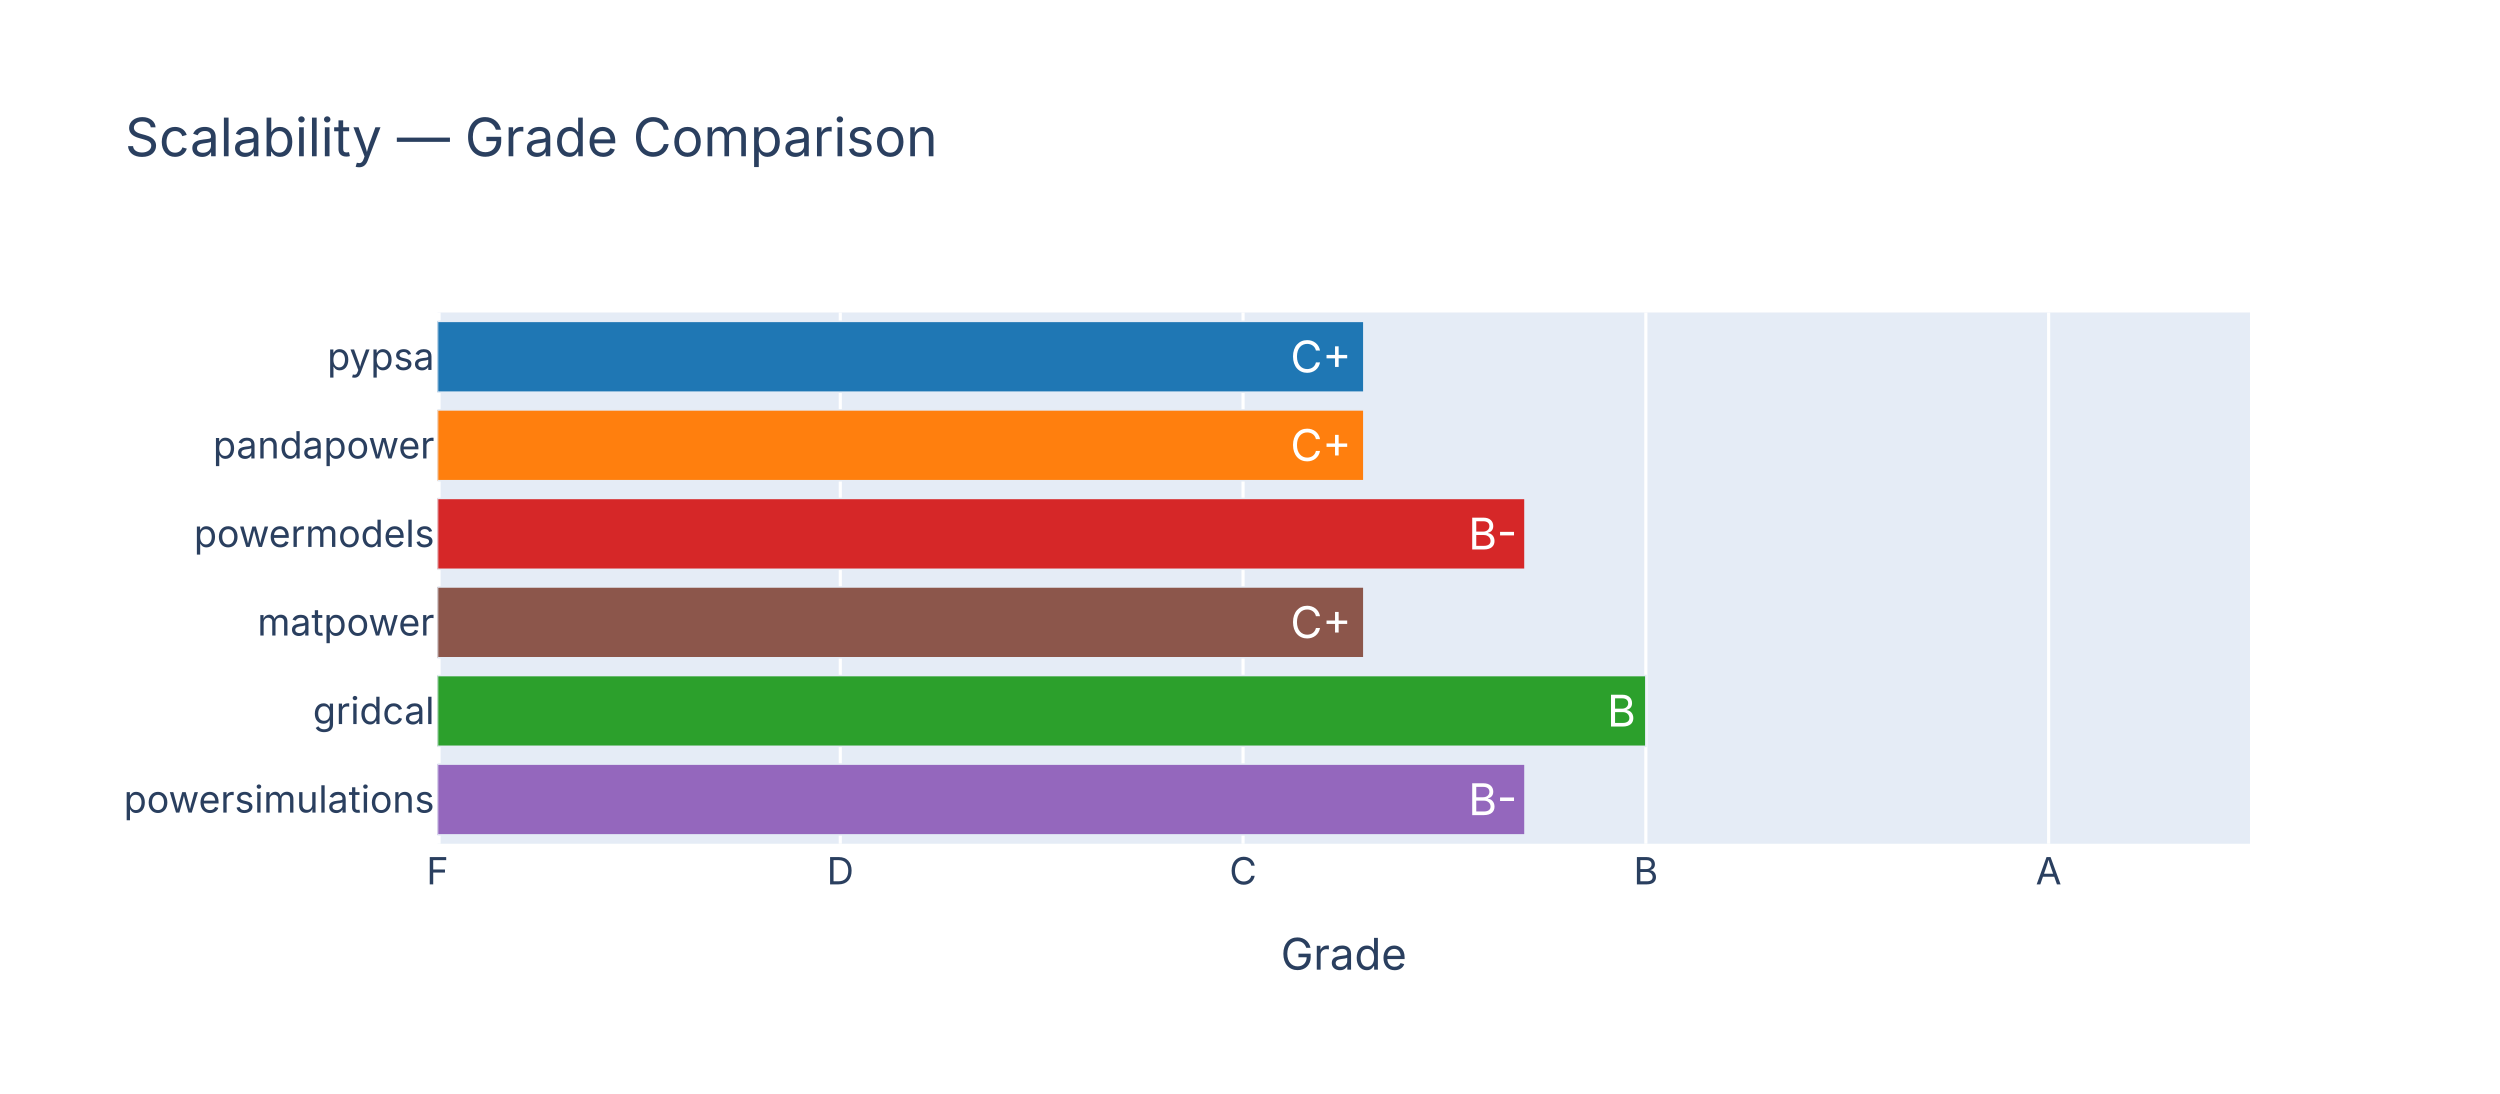
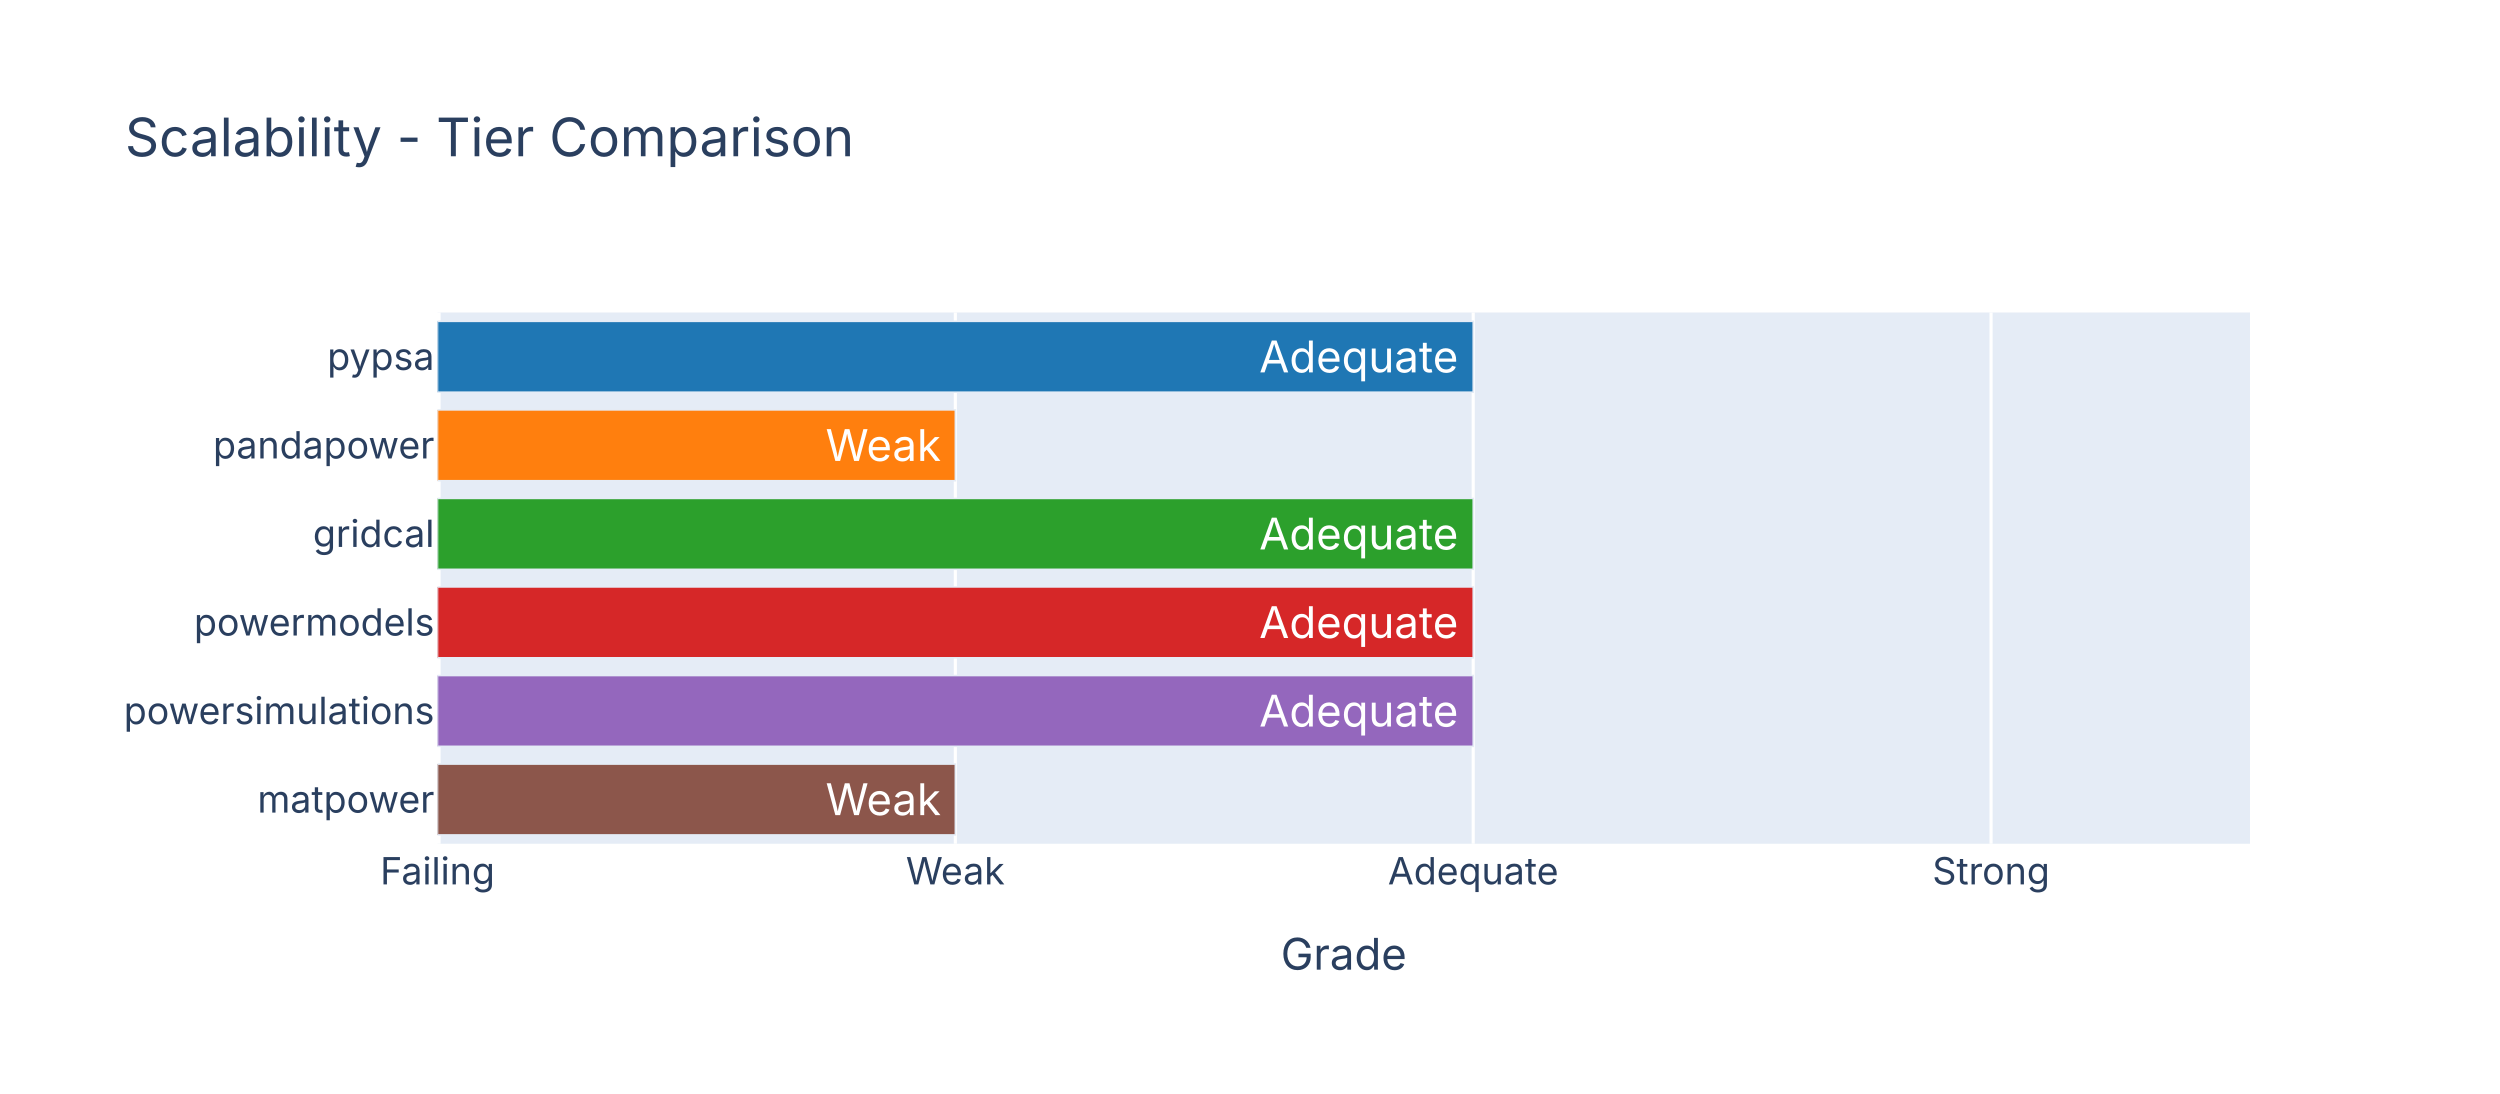
- <svg xmlns="http://www.w3.org/2000/svg" class="main-svg" width="800" height="350" style="" viewBox="0 0 800 350">
+ <svg xmlns="http://www.w3.org/2000/svg" class="main-svg" width="800" height="350" viewBox="0 0 800 350" style="">
  <rect x="0" y="0" width="800" height="350" style="fill: rgb(255, 255, 255); fill-opacity: 1;" />
-   <defs id="defs-5fe2b8">
+   <defs id="defs-102303">
    <g class="clips">
-       <clipPath id="clip5fe2b8xyplot" class="plotclip">
+       <clipPath id="clip102303xyplot" class="plotclip">
        <rect width="580" height="170" />
      </clipPath>
-       <clipPath class="axesclip" id="clip5fe2b8x">
+       <clipPath class="axesclip" id="clip102303x">
        <rect x="140" y="0" width="580" height="350" />
      </clipPath>
-       <clipPath class="axesclip" id="clip5fe2b8y">
+       <clipPath class="axesclip" id="clip102303y">
        <rect x="0" y="100" width="800" height="170" />
      </clipPath>
-       <clipPath class="axesclip" id="clip5fe2b8xy">
+       <clipPath class="axesclip" id="clip102303xy">
        <rect x="140" y="100" width="580" height="170" />
      </clipPath>
    </g>
    <g class="gradients" />
    <g class="patterns" />
  </defs>
  <g class="bglayer">
    <rect class="bg" x="140" y="100" width="580" height="170" style="fill: rgb(229, 236, 246); fill-opacity: 1; stroke-width: 0;" />
  </g>
  <g class="layer-below">
    <g class="imagelayer" />
    <g class="shapelayer" />
  </g>
  <g class="cartesianlayer">
    <g class="subplot xy">
      <g class="layer-subplot">
        <g class="shapelayer" />
        <g class="imagelayer" />
      </g>
      <g class="minor-gridlayer">
        <g class="x" />
        <g class="y" />
      </g>
      <g class="gridlayer">
        <g class="x">
-           <path class="xgrid crisp" transform="translate(268.89,0)" d="M0,100v170" style="stroke: rgb(255, 255, 255); stroke-opacity: 1; stroke-width: 1px;" />
-           <path class="xgrid crisp" transform="translate(397.78,0)" d="M0,100v170" style="stroke: rgb(255, 255, 255); stroke-opacity: 1; stroke-width: 1px;" />
-           <path class="xgrid crisp" transform="translate(526.67,0)" d="M0,100v170" style="stroke: rgb(255, 255, 255); stroke-opacity: 1; stroke-width: 1px;" />
-           <path class="xgrid crisp" transform="translate(655.56,0)" d="M0,100v170" style="stroke: rgb(255, 255, 255); stroke-opacity: 1; stroke-width: 1px;" />
+           <path class="xgrid crisp" transform="translate(305.71,0)" d="M0,100v170" style="stroke: rgb(255, 255, 255); stroke-opacity: 1; stroke-width: 1px;" />
+           <path class="xgrid crisp" transform="translate(471.43,0)" d="M0,100v170" style="stroke: rgb(255, 255, 255); stroke-opacity: 1; stroke-width: 1px;" />
+           <path class="xgrid crisp" transform="translate(637.14,0)" d="M0,100v170" style="stroke: rgb(255, 255, 255); stroke-opacity: 1; stroke-width: 1px;" />
        </g>
        <g class="y" />
      </g>
      <g class="zerolinelayer">
        <path class="xzl zl crisp" transform="translate(140,0)" d="M0,100v170" style="stroke: rgb(255, 255, 255); stroke-opacity: 1; stroke-width: 2px;" />
      </g>
      <g class="layer-between">
        <g class="shapelayer" />
        <g class="imagelayer" />
      </g>
      <path class="xlines-below" />
      <path class="ylines-below" />
      <g class="overlines-below" />
      <g class="xaxislayer-below" />
      <g class="yaxislayer-below" />
      <g class="overaxes-below" />
      <g class="overplot">
-         <g class="xy" transform="translate(140,100)" clip-path="url(#clip5fe2b8xyplot)">
+         <g class="xy" transform="translate(140,100)" clip-path="url(#clip102303xyplot)">
          <g class="barlayer mlayer">
            <g class="trace bars" style="opacity: 1;">
              <g class="points">
                <g class="point">
-                   <path d="M0,167.17V144.5H348V167.17Z" style="vector-effect: none; opacity: 1; stroke-width: 0.5px; fill: rgb(148, 103, 189); fill-opacity: 1; stroke: rgb(229, 236, 246); stroke-opacity: 1;" />
-                   <text class="bartext bartext-inside" text-anchor="middle" data-notex="1" x="0" y="0" style="font-family: Inter, sans-serif; font-size: 14px; fill: rgb(255, 255, 255); fill-opacity: 1; white-space: pre;" transform="translate(337.6719,160.835)">B-</text>
+                   <path d="M0,167.17V144.5H165.71V167.17Z" style="vector-effect: none; opacity: 1; stroke-width: 0.5px; fill: rgb(140, 86, 75); fill-opacity: 1; stroke: rgb(229, 236, 246); stroke-opacity: 1;" />
+                   <text class="bartext bartext-inside" text-anchor="middle" data-notex="1" x="0" y="0" style="font-family: Inter, sans-serif; font-size: 14px; fill: rgb(255, 255, 255); fill-opacity: 1; white-space: pre;" transform="translate(142.6475,160.835)">Weak</text>
                </g>
                <g class="point">
-                   <path d="M0,138.83V116.17H386.67V138.83Z" style="vector-effect: none; opacity: 1; stroke-width: 0.5px; fill: rgb(44, 160, 44); fill-opacity: 1; stroke: rgb(229, 236, 246); stroke-opacity: 1;" />
-                   <text class="bartext bartext-inside" text-anchor="middle" data-notex="1" x="0" y="0" style="font-family: Inter, sans-serif; font-size: 14px; fill: rgb(255, 255, 255); fill-opacity: 1; white-space: pre;" transform="translate(378.8653,132.5)">B</text>
+                   <path d="M0,138.83V116.17H331.43V138.83Z" style="vector-effect: none; opacity: 1; stroke-width: 0.5px; fill: rgb(148, 103, 189); fill-opacity: 1; stroke: rgb(229, 236, 246); stroke-opacity: 1;" />
+                   <text class="bartext bartext-inside" text-anchor="middle" data-notex="1" x="0" y="0" style="font-family: Inter, sans-serif; font-size: 14px; fill: rgb(255, 255, 255); fill-opacity: 1; white-space: pre;" transform="translate(294.7894,132.5)">Adequate</text>
                </g>
                <g class="point">
-                   <path d="M0,110.5V87.83H296.44V110.5Z" style="vector-effect: none; opacity: 1; stroke-width: 0.5px; fill: rgb(140, 86, 75); fill-opacity: 1; stroke: rgb(229, 236, 246); stroke-opacity: 1;" />
-                   <text class="bartext bartext-inside" text-anchor="middle" data-notex="1" x="0" y="0" style="font-family: Inter, sans-serif; font-size: 14px; fill: rgb(255, 255, 255); fill-opacity: 1; white-space: pre;" transform="translate(282.6822,104.165)">C+</text>
+                   <path d="M0,110.5V87.83H331.43V110.5Z" style="vector-effect: none; opacity: 1; stroke-width: 0.5px; fill: rgb(214, 39, 40); fill-opacity: 1; stroke: rgb(229, 236, 246); stroke-opacity: 1;" />
+                   <text class="bartext bartext-inside" text-anchor="middle" data-notex="1" x="0" y="0" style="font-family: Inter, sans-serif; font-size: 14px; fill: rgb(255, 255, 255); fill-opacity: 1; white-space: pre;" transform="translate(294.7894,104.165)">Adequate</text>
                </g>
                <g class="point">
-                   <path d="M0,82.17V59.5H348V82.17Z" style="vector-effect: none; opacity: 1; stroke-width: 0.5px; fill: rgb(214, 39, 40); fill-opacity: 1; stroke: rgb(229, 236, 246); stroke-opacity: 1;" />
-                   <text class="bartext bartext-inside" text-anchor="middle" data-notex="1" x="0" y="0" style="font-family: Inter, sans-serif; font-size: 14px; fill: rgb(255, 255, 255); fill-opacity: 1; white-space: pre;" transform="translate(337.6719,75.835)">B-</text>
+                   <path d="M0,82.17V59.5H331.43V82.17Z" style="vector-effect: none; opacity: 1; stroke-width: 0.5px; fill: rgb(44, 160, 44); fill-opacity: 1; stroke: rgb(229, 236, 246); stroke-opacity: 1;" />
+                   <text class="bartext bartext-inside" text-anchor="middle" data-notex="1" x="0" y="0" style="font-family: Inter, sans-serif; font-size: 14px; fill: rgb(255, 255, 255); fill-opacity: 1; white-space: pre;" transform="translate(294.7894,75.835)">Adequate</text>
                </g>
                <g class="point">
-                   <path d="M0,53.83V31.17H296.44V53.83Z" style="vector-effect: none; opacity: 1; stroke-width: 0.5px; fill: rgb(255, 127, 14); fill-opacity: 1; stroke: rgb(229, 236, 246); stroke-opacity: 1;" />
-                   <text class="bartext bartext-inside" text-anchor="middle" data-notex="1" x="0" y="0" style="font-family: Inter, sans-serif; font-size: 14px; fill: rgb(255, 255, 255); fill-opacity: 1; white-space: pre;" transform="translate(282.6822,47.5)">C+</text>
+                   <path d="M0,53.83V31.17H165.71V53.83Z" style="vector-effect: none; opacity: 1; stroke-width: 0.5px; fill: rgb(255, 127, 14); fill-opacity: 1; stroke: rgb(229, 236, 246); stroke-opacity: 1;" />
+                   <text class="bartext bartext-inside" text-anchor="middle" data-notex="1" x="0" y="0" style="font-family: Inter, sans-serif; font-size: 14px; fill: rgb(255, 255, 255); fill-opacity: 1; white-space: pre;" transform="translate(142.6475,47.5)">Weak</text>
                </g>
                <g class="point">
-                   <path d="M0,25.5V2.83H296.44V25.5Z" style="vector-effect: none; opacity: 1; stroke-width: 0.5px; fill: rgb(31, 119, 180); fill-opacity: 1; stroke: rgb(229, 236, 246); stroke-opacity: 1;" />
-                   <text class="bartext bartext-inside" text-anchor="middle" data-notex="1" x="0" y="0" style="font-family: Inter, sans-serif; font-size: 14px; fill: rgb(255, 255, 255); fill-opacity: 1; white-space: pre;" transform="translate(282.6822,19.165)">C+</text>
+                   <path d="M0,25.5V2.83H331.43V25.5Z" style="vector-effect: none; opacity: 1; stroke-width: 0.5px; fill: rgb(31, 119, 180); fill-opacity: 1; stroke: rgb(229, 236, 246); stroke-opacity: 1;" />
+                   <text class="bartext bartext-inside" text-anchor="middle" data-notex="1" x="0" y="0" style="font-family: Inter, sans-serif; font-size: 14px; fill: rgb(255, 255, 255); fill-opacity: 1; white-space: pre;" transform="translate(294.7894,19.165)">Adequate</text>
                </g>
              </g>
            </g>
          </g>
        </g>
      </g>
      <g class="zerolinelayer-above" />
      <path class="xlines-above crisp" d="M0,0" style="fill: none;" />
      <path class="ylines-above crisp" d="M0,0" style="fill: none;" />
      <g class="overlines-above" />
      <g class="xaxislayer-above">
        <g class="xtick">
-           <text text-anchor="middle" x="0" y="283" transform="translate(140,0)" style="font-family: Inter, sans-serif; font-size: 12px; fill: rgb(42, 63, 95); fill-opacity: 1; white-space: pre;">F</text>
+           <text text-anchor="middle" x="0" y="283" transform="translate(140,0)" style="font-family: Inter, sans-serif; font-size: 12px; fill: rgb(42, 63, 95); fill-opacity: 1; white-space: pre;">Failing</text>
        </g>
        <g class="xtick">
-           <text text-anchor="middle" x="0" y="283" style="font-family: Inter, sans-serif; font-size: 12px; fill: rgb(42, 63, 95); fill-opacity: 1; white-space: pre;" transform="translate(268.89,0)">D</text>
+           <text text-anchor="middle" x="0" y="283" style="font-family: Inter, sans-serif; font-size: 12px; fill: rgb(42, 63, 95); fill-opacity: 1; white-space: pre;" transform="translate(305.71,0)">Weak</text>
        </g>
        <g class="xtick">
-           <text text-anchor="middle" x="0" y="283" style="font-family: Inter, sans-serif; font-size: 12px; fill: rgb(42, 63, 95); fill-opacity: 1; white-space: pre;" transform="translate(397.78,0)">C</text>
+           <text text-anchor="middle" x="0" y="283" style="font-family: Inter, sans-serif; font-size: 12px; fill: rgb(42, 63, 95); fill-opacity: 1; white-space: pre;" transform="translate(471.43,0)">Adequate</text>
        </g>
        <g class="xtick">
-           <text text-anchor="middle" x="0" y="283" style="font-family: Inter, sans-serif; font-size: 12px; fill: rgb(42, 63, 95); fill-opacity: 1; white-space: pre;" transform="translate(526.67,0)">B</text>
-         </g>
-         <g class="xtick">
-           <text text-anchor="middle" x="0" y="283" style="font-family: Inter, sans-serif; font-size: 12px; fill: rgb(42, 63, 95); fill-opacity: 1; white-space: pre;" transform="translate(655.56,0)">A</text>
+           <text text-anchor="middle" x="0" y="283" style="font-family: Inter, sans-serif; font-size: 12px; fill: rgb(42, 63, 95); fill-opacity: 1; white-space: pre;" transform="translate(637.14,0)">Strong</text>
        </g>
      </g>
      <g class="yaxislayer-above">
        <g class="ytick">
-           <text text-anchor="end" x="139" y="4.2" transform="translate(0,255.83)" style="font-family: Inter, sans-serif; font-size: 12px; fill: rgb(42, 63, 95); fill-opacity: 1; white-space: pre;">powersimulations</text>
+           <text text-anchor="end" x="139" y="4.2" transform="translate(0,255.83)" style="font-family: Inter, sans-serif; font-size: 12px; fill: rgb(42, 63, 95); fill-opacity: 1; white-space: pre;">matpower</text>
        </g>
        <g class="ytick">
-           <text text-anchor="end" x="139" y="4.2" transform="translate(0,227.5)" style="font-family: Inter, sans-serif; font-size: 12px; fill: rgb(42, 63, 95); fill-opacity: 1; white-space: pre;">gridcal</text>
+           <text text-anchor="end" x="139" y="4.2" transform="translate(0,227.5)" style="font-family: Inter, sans-serif; font-size: 12px; fill: rgb(42, 63, 95); fill-opacity: 1; white-space: pre;">powersimulations</text>
        </g>
        <g class="ytick">
-           <text text-anchor="end" x="139" y="4.2" transform="translate(0,199.17)" style="font-family: Inter, sans-serif; font-size: 12px; fill: rgb(42, 63, 95); fill-opacity: 1; white-space: pre;">matpower</text>
+           <text text-anchor="end" x="139" y="4.2" transform="translate(0,199.17)" style="font-family: Inter, sans-serif; font-size: 12px; fill: rgb(42, 63, 95); fill-opacity: 1; white-space: pre;">powermodels</text>
        </g>
        <g class="ytick">
-           <text text-anchor="end" x="139" y="4.2" transform="translate(0,170.83)" style="font-family: Inter, sans-serif; font-size: 12px; fill: rgb(42, 63, 95); fill-opacity: 1; white-space: pre;">powermodels</text>
+           <text text-anchor="end" x="139" y="4.2" transform="translate(0,170.83)" style="font-family: Inter, sans-serif; font-size: 12px; fill: rgb(42, 63, 95); fill-opacity: 1; white-space: pre;">gridcal</text>
        </g>
        <g class="ytick">
          <text text-anchor="end" x="139" y="4.2" transform="translate(0,142.5)" style="font-family: Inter, sans-serif; font-size: 12px; fill: rgb(42, 63, 95); fill-opacity: 1; white-space: pre;">pandapower</text>
        </g>
        <g class="ytick">
          <text text-anchor="end" x="139" y="4.2" transform="translate(0,114.17)" style="font-family: Inter, sans-serif; font-size: 12px; fill: rgb(42, 63, 95); fill-opacity: 1; white-space: pre;">pypsa</text>
        </g>
      </g>
      <g class="overaxes-above" />
    </g>
  </g>
  <g class="polarlayer" />
  <g class="smithlayer" />
  <g class="ternarylayer" />
  <g class="geolayer" />
  <g class="funnelarealayer" />
  <g class="pielayer" />
  <g class="iciclelayer" />
  <g class="treemaplayer" />
  <g class="sunburstlayer" />
  <g class="glimages" />
-   <defs id="topdefs-5fe2b8">
+   <defs id="topdefs-102303">
    <g class="clips" />
  </defs>
  <g class="layer-above">
    <g class="imagelayer" />
    <g class="shapelayer" />
  </g>
  <g class="infolayer">
    <g class="g-gtitle">
-       <text class="gtitle" x="40" y="50" text-anchor="start" dy="0em" style="opacity: 1; font-family: Inter, sans-serif; font-size: 17px; fill: rgb(42, 63, 95); fill-opacity: 1; white-space: pre;">Scalability — Grade Comparison</text>
+       <text class="gtitle" x="40" y="50" text-anchor="start" dy="0em" style="opacity: 1; font-family: Inter, sans-serif; font-size: 17px; fill: rgb(42, 63, 95); fill-opacity: 1; white-space: pre;">Scalability - Tier Comparison</text>
    </g>
    <g class="g-xtitle">
      <text class="xtitle" x="430" y="310.3" text-anchor="middle" style="opacity: 1; font-family: Inter, sans-serif; font-size: 14px; fill: rgb(42, 63, 95); fill-opacity: 1; white-space: pre;">Grade</text>
    </g>
    <g class="g-ytitle" />
  </g>
</svg>
